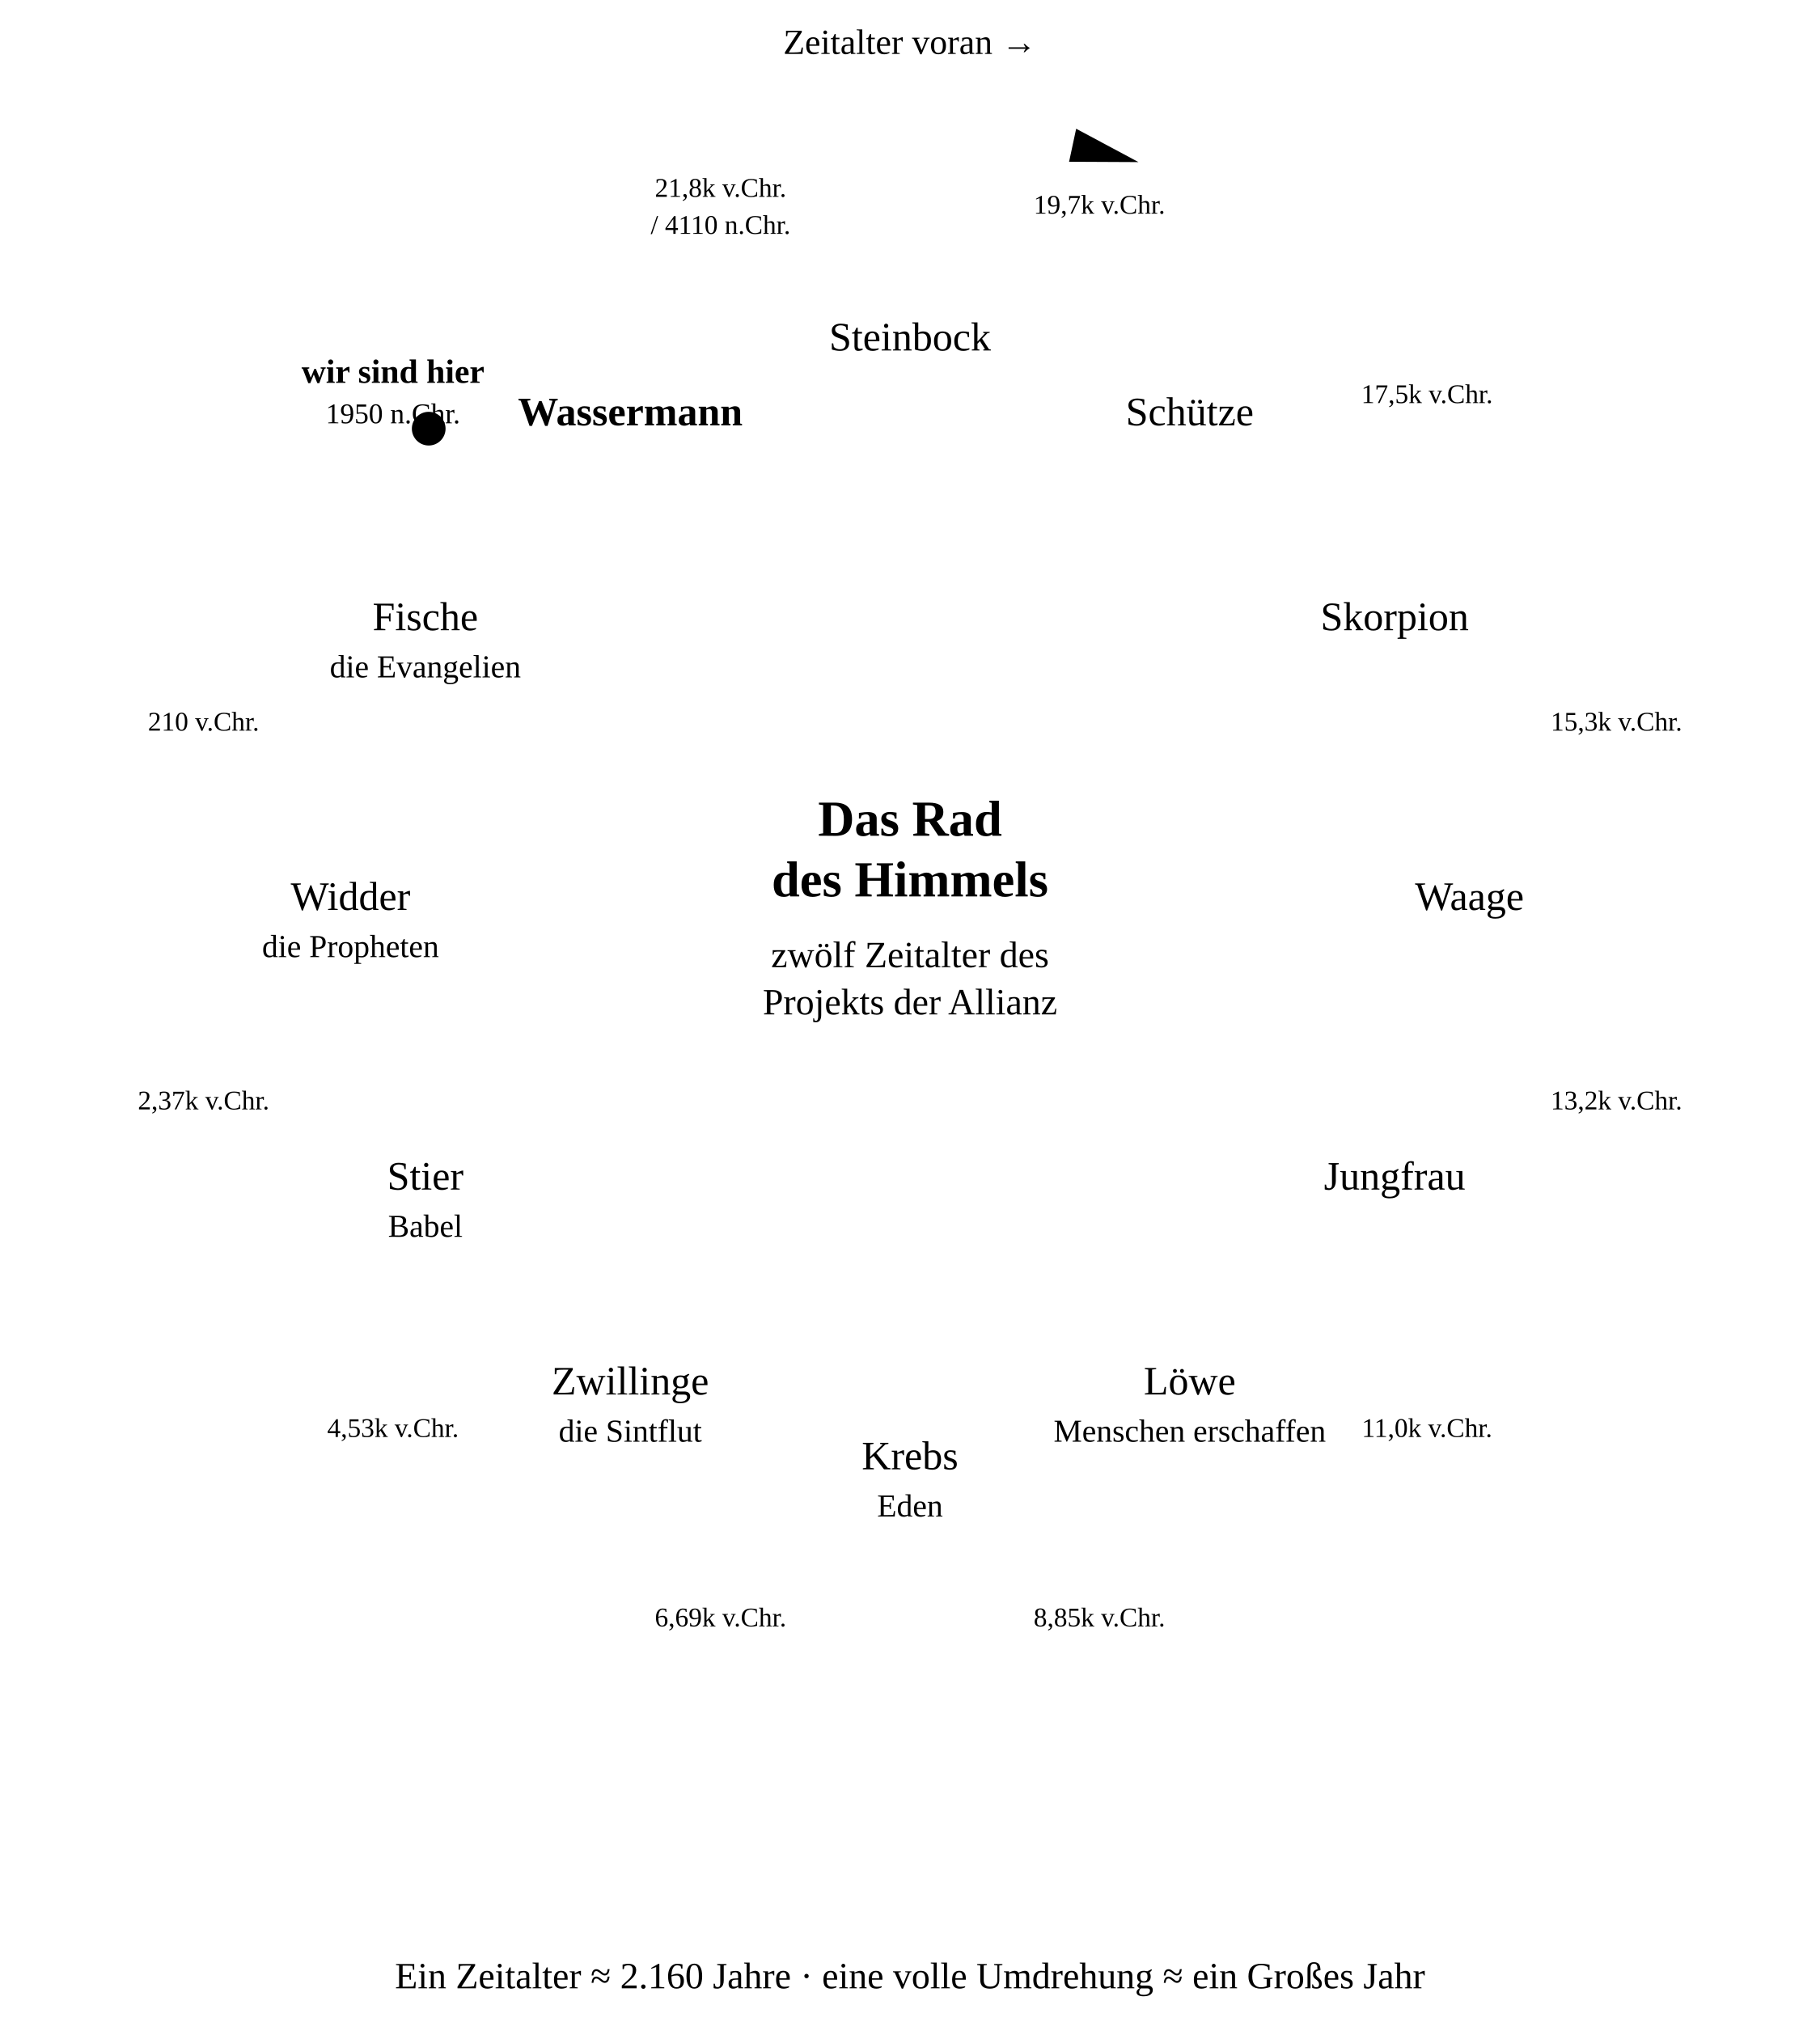
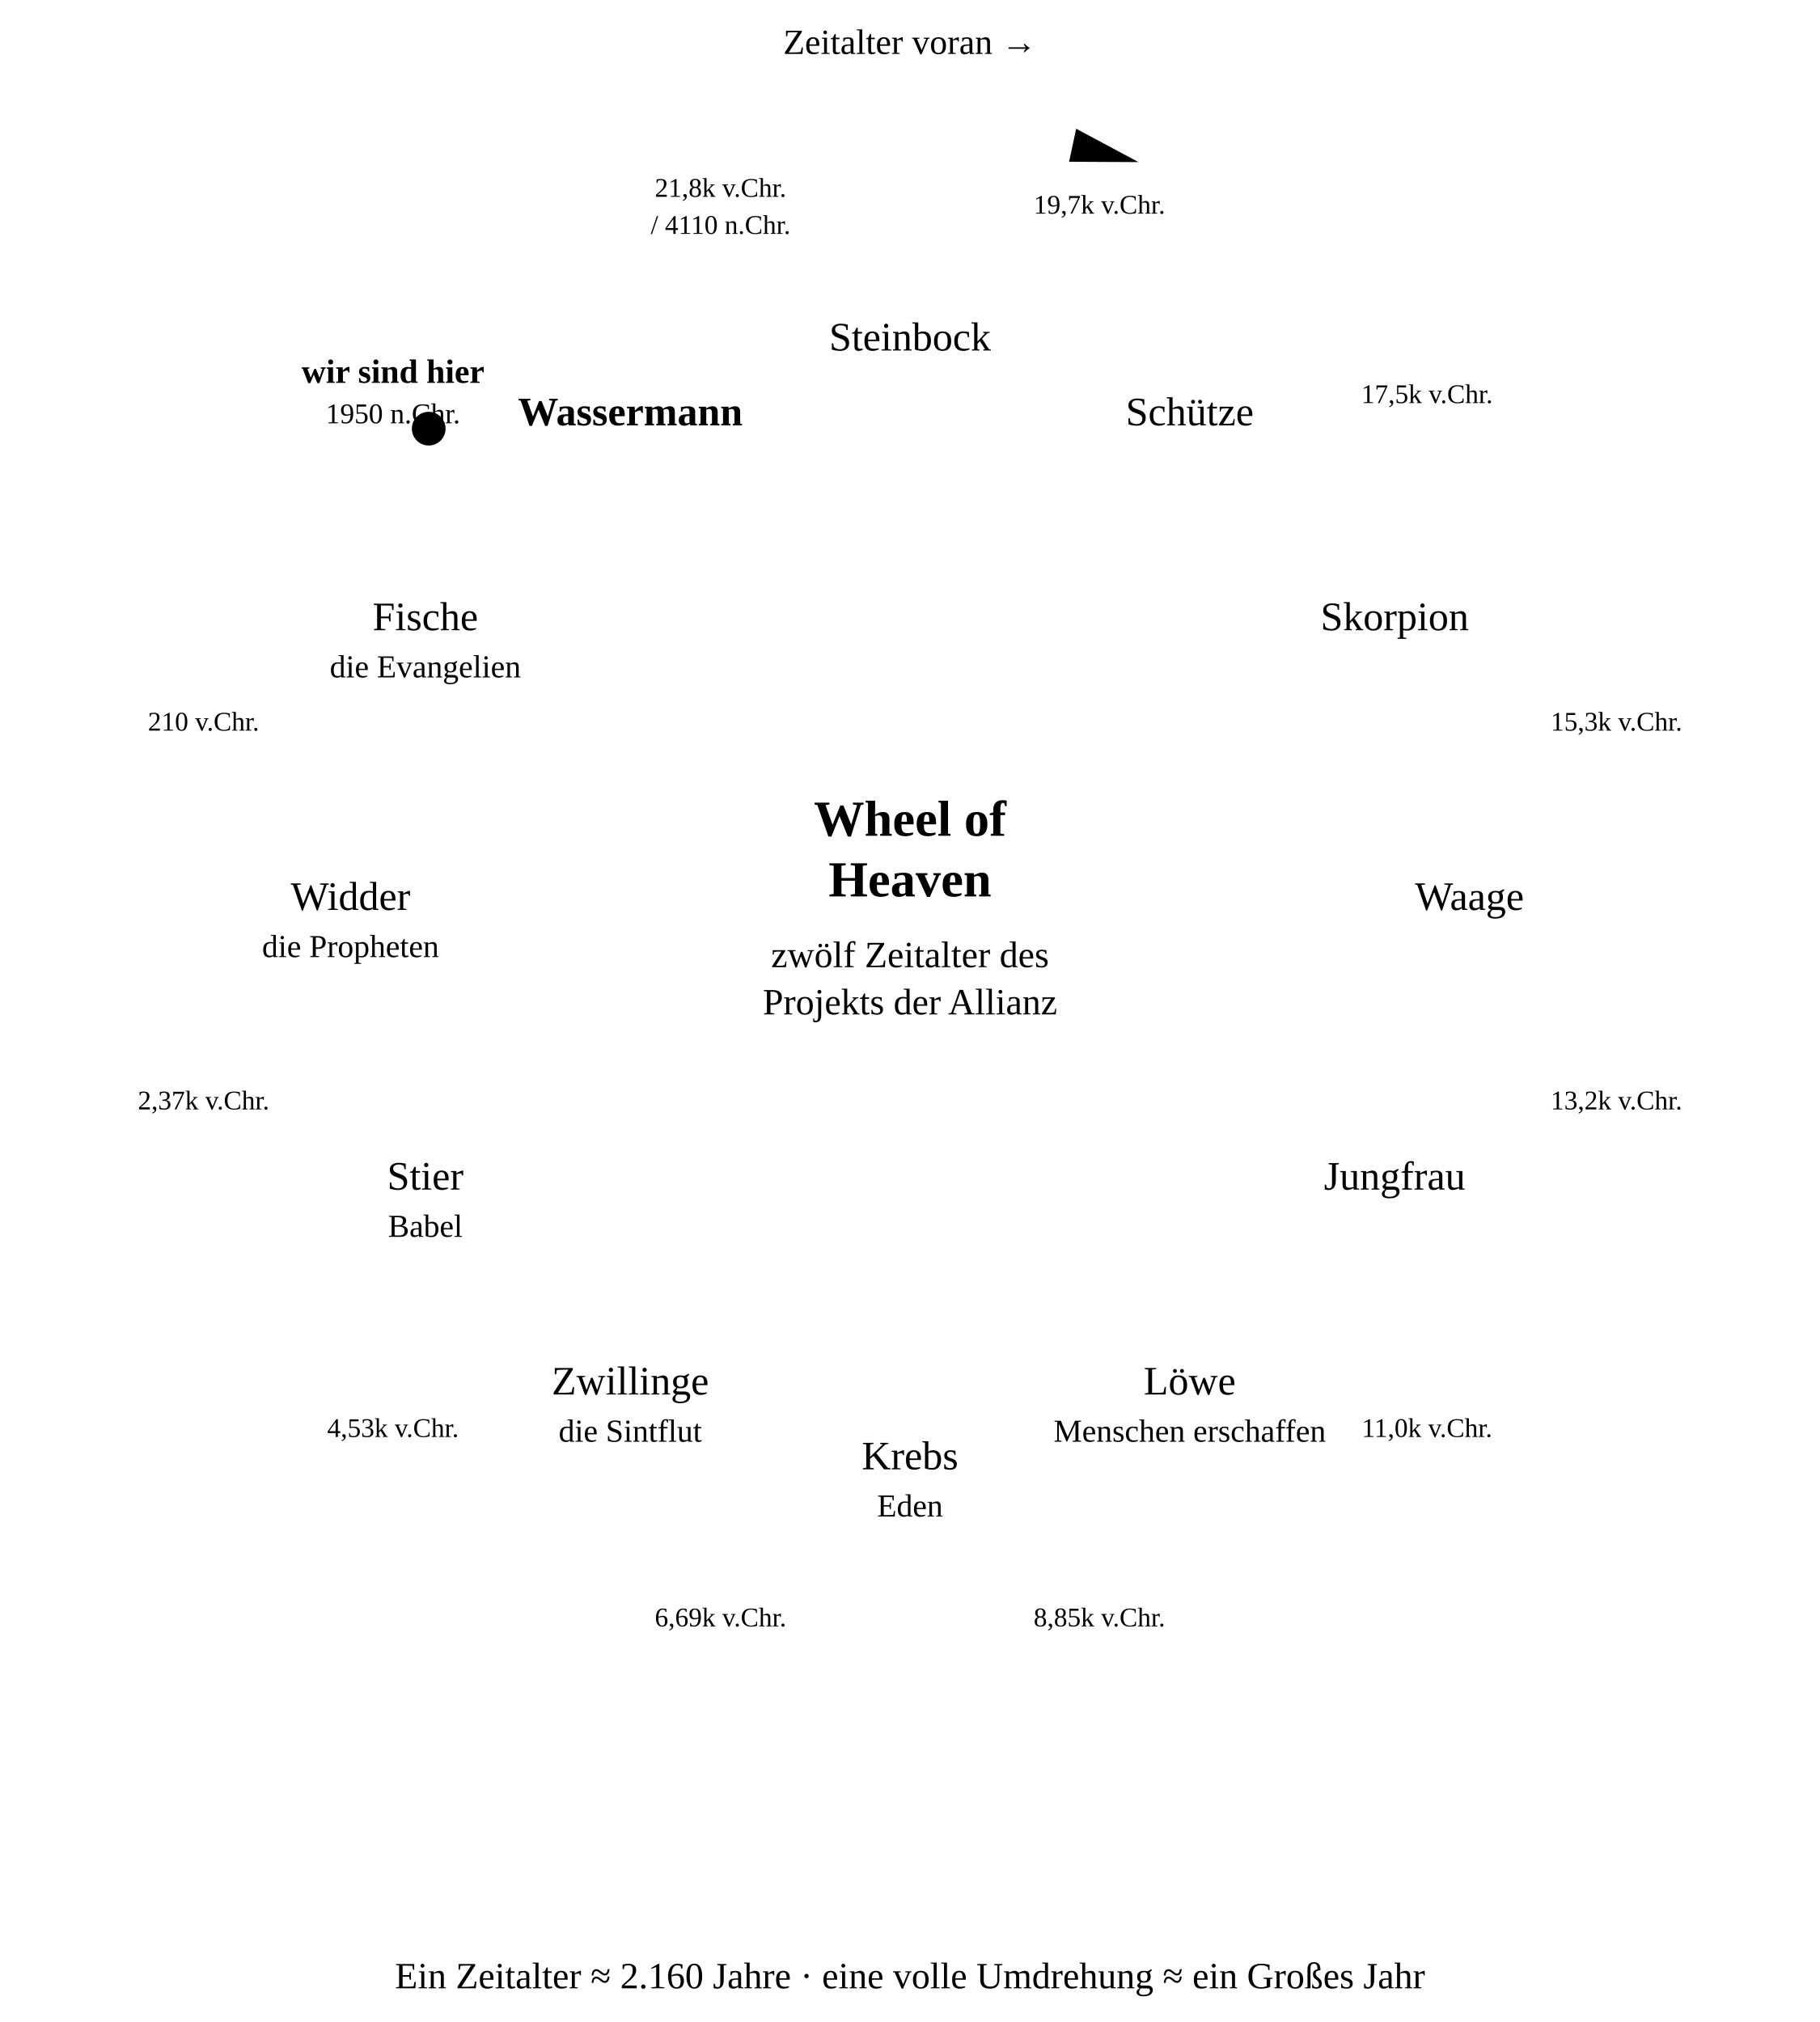
<svg xmlns="http://www.w3.org/2000/svg" viewBox="0 0 540 600" role="img" aria-labelledby="wh-t wh-d">
  <circle cx="270" cy="270" r="202" fill="none" class="dg-muted" stroke-width="1.5" />
  <circle cx="270" cy="270" r="112" fill="none" class="dg-muted" stroke-width="1.5" />
  <g class="dg-muted" stroke-width="1">
    <line x1="299.0" y1="161.8" x2="322.3" y2="74.9" />
    <line x1="349.2" y1="190.8" x2="412.8" y2="127.2" />
    <line x1="378.2" y1="241.0" x2="465.1" y2="217.7" />
    <line x1="378.2" y1="299.0" x2="465.1" y2="322.3" />
    <line x1="349.2" y1="349.2" x2="412.8" y2="412.8" />
    <line x1="299.0" y1="378.2" x2="322.3" y2="465.1" />
    <line x1="241.0" y1="378.2" x2="217.7" y2="465.1" />
    <line x1="190.8" y1="349.2" x2="127.2" y2="412.8" />
    <line x1="161.8" y1="299.0" x2="74.9" y2="322.3" />
    <line x1="161.8" y1="241.0" x2="74.9" y2="217.7" />
    <line x1="190.8" y1="190.8" x2="127.2" y2="127.2" />
    <line x1="241.0" y1="161.8" x2="217.7" y2="74.9" />
  </g>
  <g text-anchor="middle">
    <text x="270.0" y="104.0" class="dg-label" font-size="12">Steinbock</text>
    <text x="353.0" y="126.2" class="dg-label" font-size="12">Schütze</text>
    <text x="413.8" y="187.0" class="dg-label" font-size="12">Skorpion</text>
    <text x="436.0" y="270.0" class="dg-label" font-size="12">Waage</text>
    <text x="413.8" y="353.0" class="dg-label" font-size="12">Jungfrau</text>
    <text x="353.0" y="413.8" class="dg-label" font-size="12">Löwe</text>
    <text x="353.0" y="427.8" class="dg-label--muted" font-size="9.5">Menschen erschaffen</text>
    <text x="270.0" y="436.0" class="dg-label" font-size="12">Krebs</text>
    <text x="270.0" y="450.0" class="dg-label--muted" font-size="9.5">Eden</text>
    <text x="187.0" y="413.8" class="dg-label" font-size="12">Zwillinge</text>
    <text x="187.0" y="427.8" class="dg-label--muted" font-size="9.5">die Sintflut</text>
    <text x="126.2" y="353.0" class="dg-label" font-size="12">Stier</text>
    <text x="126.2" y="367.0" class="dg-label--muted" font-size="9.5">Babel</text>
    <text x="104.0" y="270.0" class="dg-label" font-size="12">Widder</text>
    <text x="104.0" y="284.0" class="dg-label--muted" font-size="9.5">die Propheten</text>
    <text x="126.2" y="187.0" class="dg-label" font-size="12">Fische</text>
    <text x="126.2" y="201.0" class="dg-label--muted" font-size="9.5">die Evangelien</text>
    <text x="187.0" y="126.2" class="dg-label--accent" font-size="12" font-weight="600">Wassermann</text>
  </g>
  <g text-anchor="middle">
    <text x="326.2" y="63.4" class="dg-label--muted" font-size="8">19,7k v.Chr.</text>
    <text x="423.4" y="119.6" class="dg-label--muted" font-size="8">17,5k v.Chr.</text>
    <text x="479.6" y="216.8" class="dg-label--muted" font-size="8">15,3k v.Chr.</text>
    <text x="479.6" y="329.2" class="dg-label--muted" font-size="8">13,2k v.Chr.</text>
    <text x="423.4" y="426.4" class="dg-label--muted" font-size="8">11,0k v.Chr.</text>
    <text x="326.2" y="482.6" class="dg-label--muted" font-size="8">8,85k v.Chr.</text>
    <text x="213.8" y="482.6" class="dg-label--muted" font-size="8">6,69k v.Chr.</text>
    <text x="116.6" y="426.4" class="dg-label--muted" font-size="8">4,53k v.Chr.</text>
    <text x="60.4" y="329.2" class="dg-label--muted" font-size="8">2,37k v.Chr.</text>
    <text x="60.4" y="216.8" class="dg-label--muted" font-size="8">210 v.Chr.</text>
    <text x="213.8" y="58.4" class="dg-label--muted" font-size="8">21,8k v.Chr.</text>
    <text x="213.8" y="69.4" class="dg-label--muted" font-size="8">/ 4110 n.Chr.</text>
  </g>
  <circle cx="127.2" cy="127.2" r="5" class="dg-accent--fill" />
  <text x="116.6" y="113.6" text-anchor="middle" class="dg-label--accent" font-size="10" font-weight="600">wir sind hier</text>
  <text x="116.6" y="125.6" text-anchor="middle" class="dg-label--accent" font-size="8.5">1950 n.Chr.</text>
  <path d="M 210.0 45.9 A 232 232 0 0 1 330.0 45.9" fill="none" class="dg-accent" stroke-width="1.6" />
  <path d="M 337.8 48.1 L 319.3 38.2 L 317.2 48.0 Z" class="dg-accent--fill" />
  <text x="270" y="16" text-anchor="middle" class="dg-label--muted" font-size="10.5">Zeitalter voran →</text>
-   <text x="270" y="248" text-anchor="middle" class="dg-label" font-size="15" font-weight="600">Das Rad</text>
-   <text x="270" y="266" text-anchor="middle" class="dg-label" font-size="15" font-weight="600">des Himmels</text>
+   <text x="270" y="248" text-anchor="middle" class="dg-label" font-size="15" font-weight="600">Wheel of</text>
+   <text x="270" y="266" text-anchor="middle" class="dg-label" font-size="15" font-weight="600">Heaven</text>
  <text x="270" y="287" text-anchor="middle" class="dg-label--muted" font-size="11">zwölf Zeitalter des</text>
  <text x="270" y="301" text-anchor="middle" class="dg-label--muted" font-size="11">Projekts der Allianz</text>
  <text x="270" y="590" text-anchor="middle" class="dg-label--muted" font-size="11">Ein Zeitalter ≈ 2.160 Jahre · eine volle Umdrehung ≈ ein Großes Jahr</text>
</svg>
